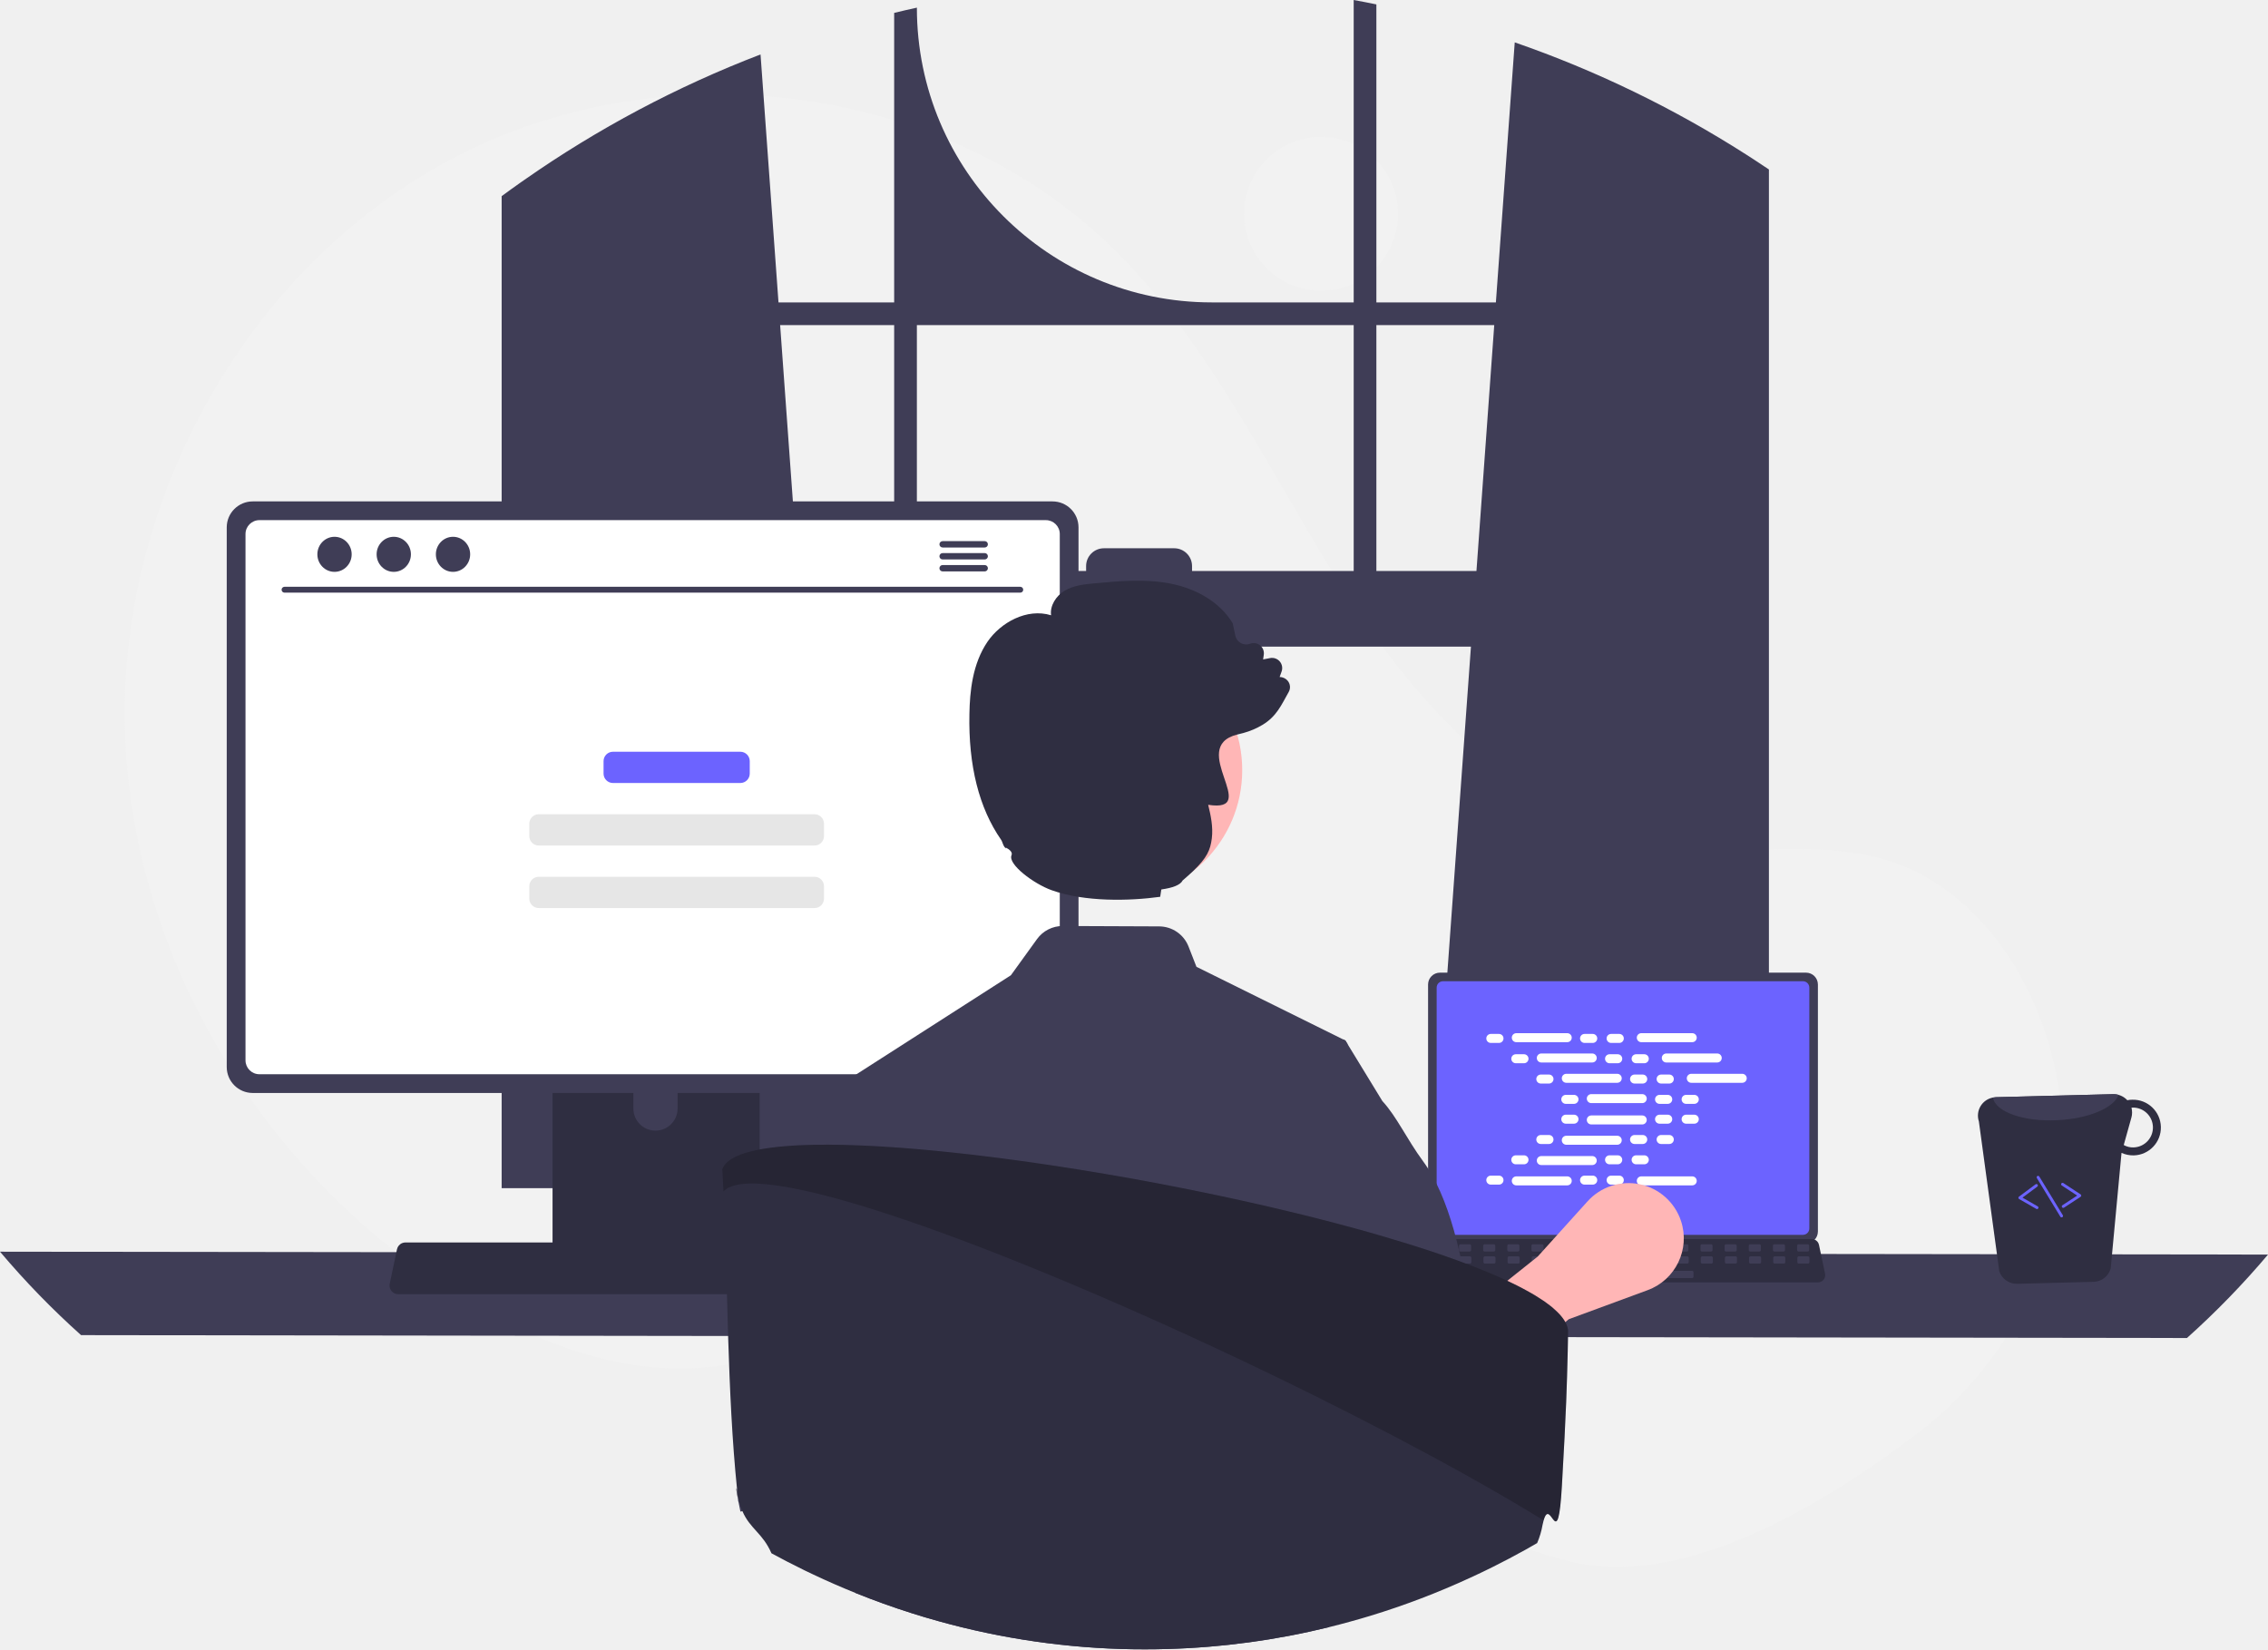
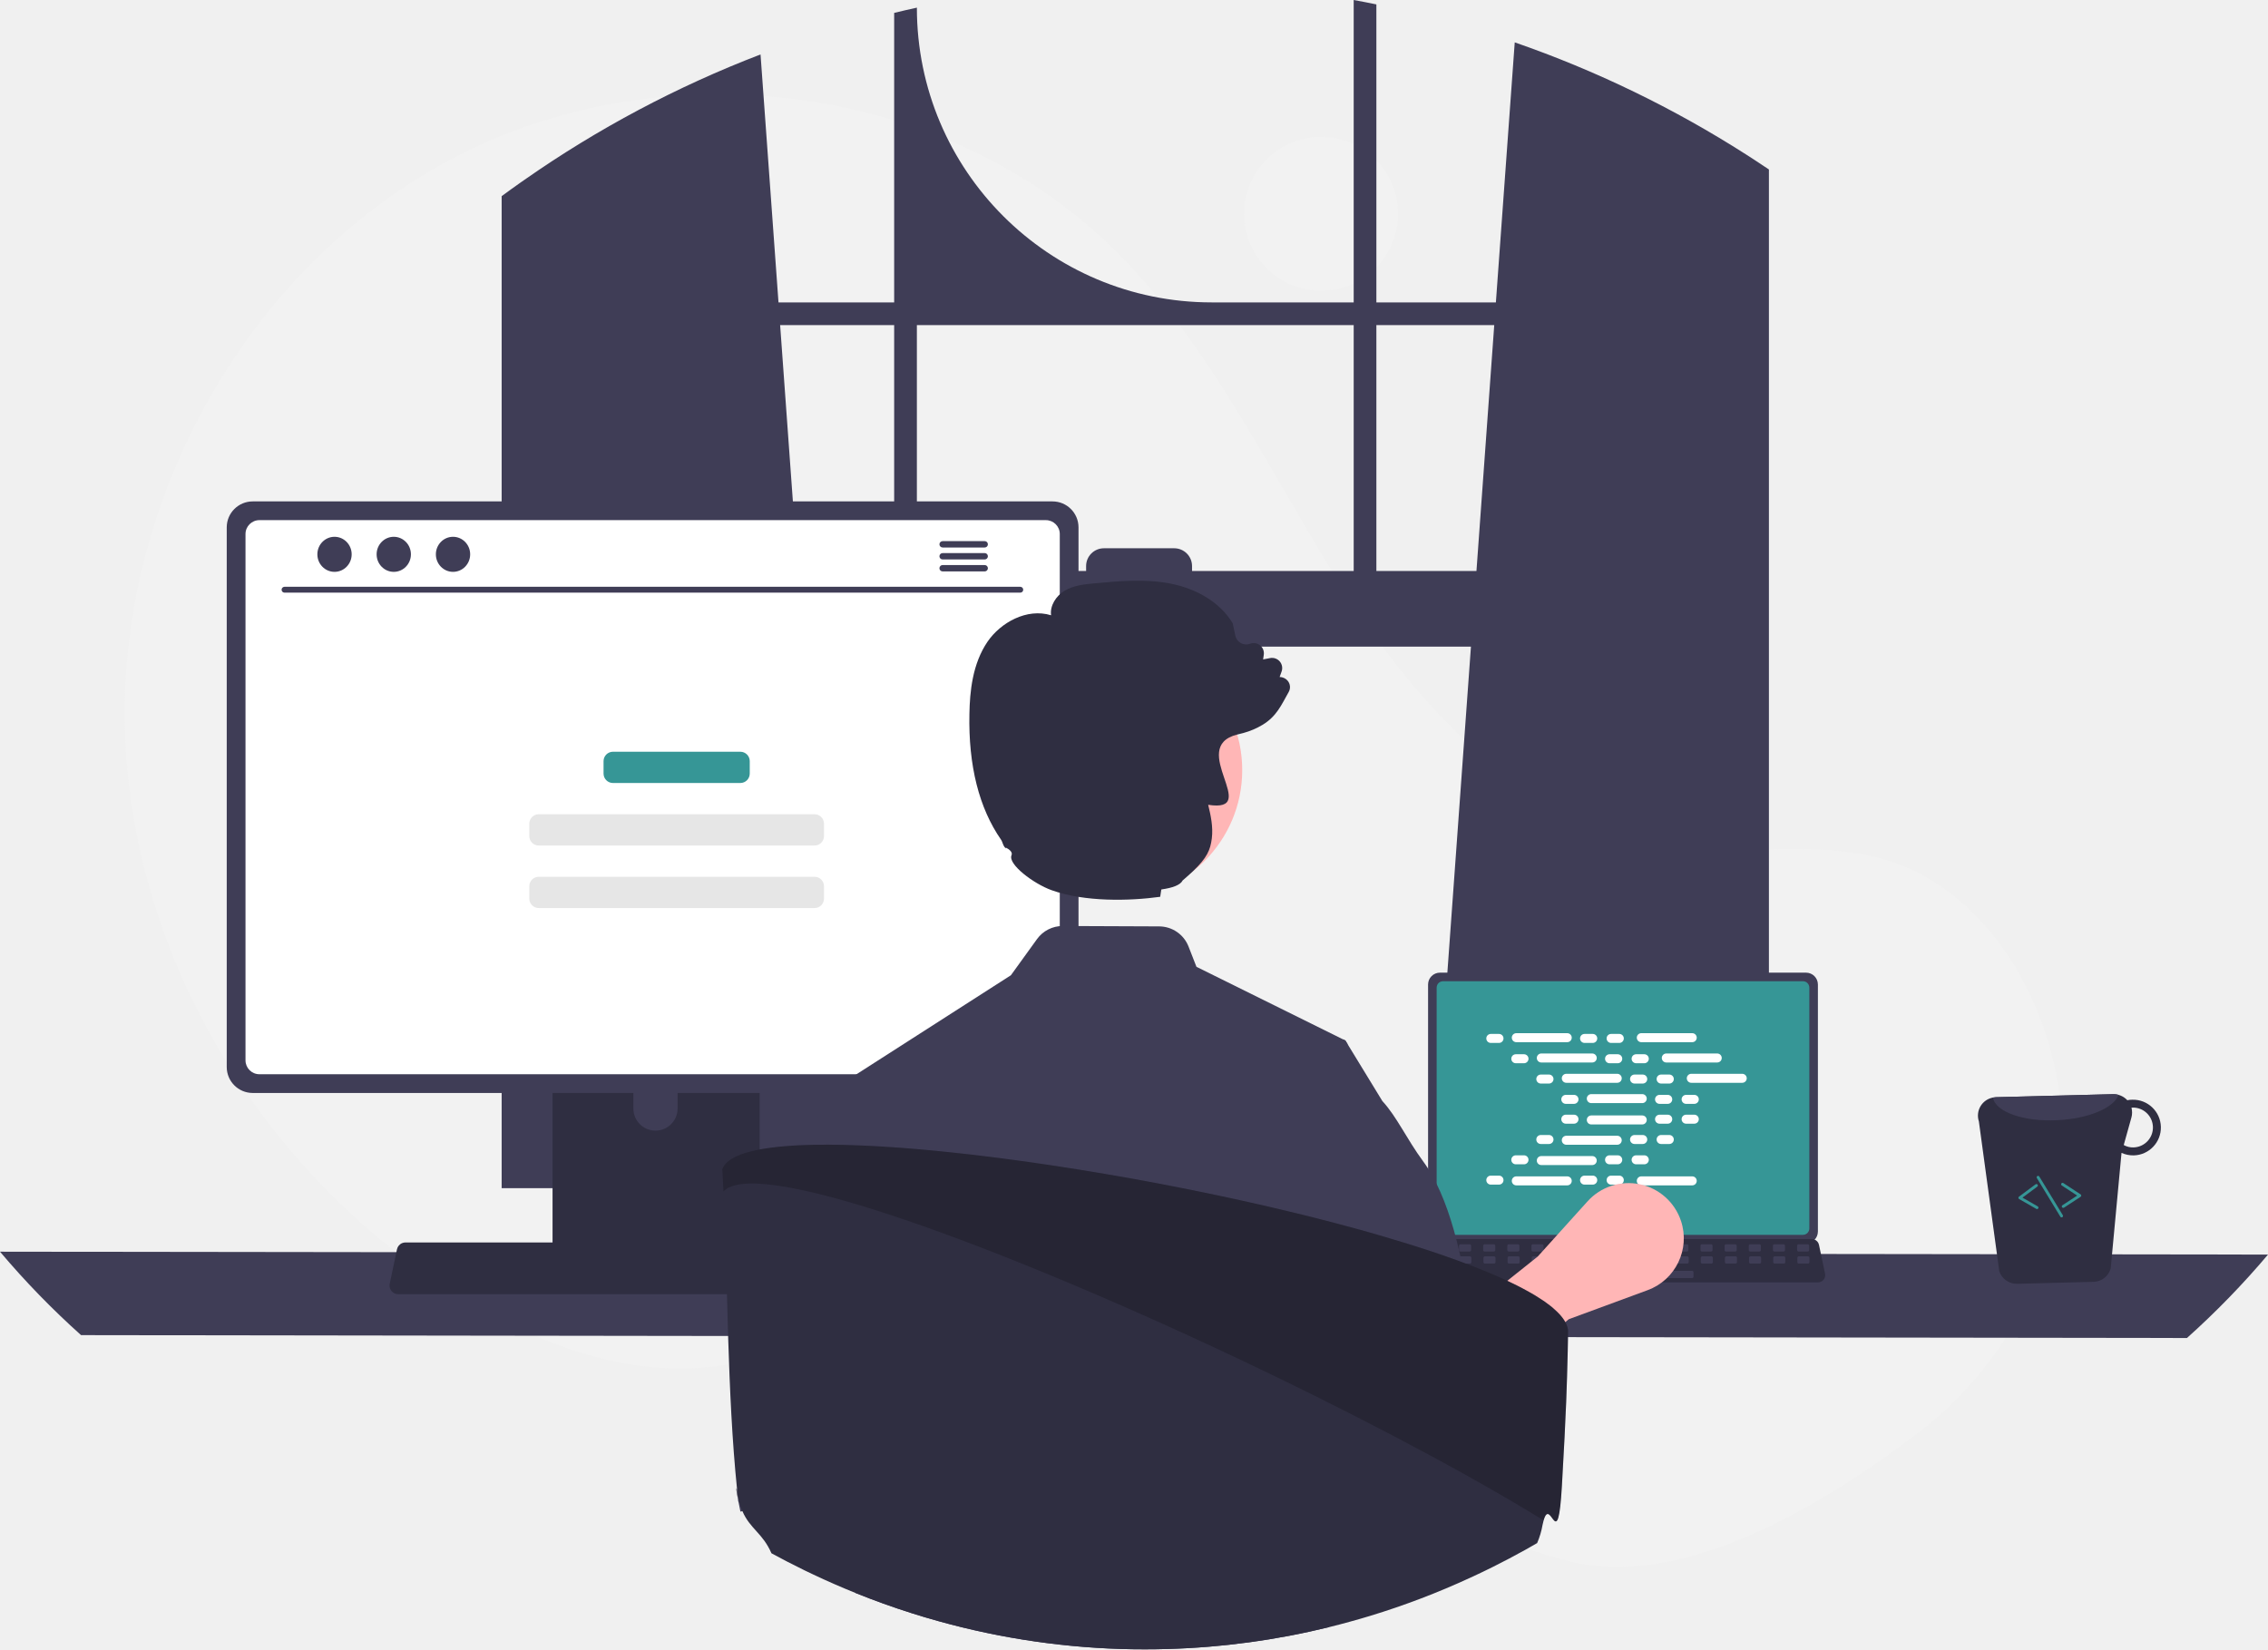
<svg xmlns="http://www.w3.org/2000/svg" data-name="Layer 1" width="786.82" height="572.258" viewBox="0 0 786.82 572.258">
  <circle cx="458.321" cy="74.182" r="26.701" fill="#f2f2f2" />
  <path d="M872.038,661.023c39.688-30.229,58.644-81.025,46.776-129.482q-.442-1.806-.934-3.604c-7.867-28.763-27.332-56.101-55.7-65.291-23.82-7.717-49.82-1.783-74.669-4.851-48.781-6.024-86.601-45.494-113.211-86.819-26.611-41.325-47.062-87.583-82.422-121.724-58.285-56.275-153.362-68.391-225.627-31.76C293.987,254.121,247.955,335.391,249.918,416.386c1.963,80.995,50.046,158.432,119.875,199.517,25.652,15.093,55.321,25.785,84.848,22.044,25.62-3.246,48.899-17.013,74.399-21.1,40.091-6.426,79.927,11.701,114.603,32.824,34.676,21.123,68.17,46.16,107.574,55.952C789.478,715.131,836.881,687.801,872.038,661.023Z" transform="translate(-206.59 -163.8711)" fill="#f2f2f2" />
  <path d="M815.016,219.191c-.87-.58-1.75-1.13-2.62-1.69a380.24,380.24,0,0,0-80.31-38.93l-6.54,90.22h-41.46v-103.39c-2.61-.54-5.24-1.05-7.87-1.53v104.92H626.946A102.27,102.27,0,0,1,524.676,166.521v-0c-2.64.57-5.26,1.18-7.88,1.83v100.44h-40.13l-6.23-86.03a380.858,380.858,0,0,0-81.94,43.53c-.44.3-.88.61-1.31.91-2.21,1.55-4.39,3.13-6.56,4.73v344.19h118.27l-2.09-28.95-11.5-158.95h231.59l-11.5,158.95-2.09,28.95h116.96v-353.45Q817.656,220.901,815.016,219.191Zm-298.22,142.78h-33.39l-6.17-85.3h39.56Zm159.42,0h-56.08v-1.69a6.18,6.18,0,0,0-6.19-6.18h-24.38a6.178,6.178,0,0,0-6.18,6.18v1.69h-58.71v-85.3h151.54Zm7.87,0v-85.3h40.89l-6.17,85.3Z" transform="translate(-206.59 -163.8711)" fill="#3f3d56" />
  <path d="M206.59,598.162a289.003,289.003,0,0,0,28.12,28.95l730.58,1a289.003,289.003,0,0,0,28.12-28.95Z" transform="translate(-206.59 -163.8711)" fill="#3f3d56" />
  <path d="M702.02,505.462v85.704a4.122,4.122,0,0,0,4.119,4.119H833.143a4.122,4.122,0,0,0,4.119-4.119v-85.704a4.124,4.124,0,0,0-4.119-4.115H706.139A4.124,4.124,0,0,0,702.02,505.462Z" transform="translate(-206.59 -163.8711)" fill="#3f3d56" />
-   <path d="M704.999,506.529V590.109a2.205,2.205,0,0,0,2.201,2.201H832.086a2.205,2.205,0,0,0,2.201-2.201V506.529a2.206,2.206,0,0,0-2.201-2.206H707.201A2.206,2.206,0,0,0,704.999,506.529Z" transform="translate(-206.59 -163.8711)" fill="#6c63ff" />
+   <path d="M704.999,506.529V590.109a2.205,2.205,0,0,0,2.201,2.201H832.086a2.205,2.205,0,0,0,2.201-2.201V506.529a2.206,2.206,0,0,0-2.201-2.206H707.201A2.206,2.206,0,0,0,704.999,506.529Z" transform="translate(-206.59 -163.8711)" fill="#369696" />
  <path d="M699.364,607.881a2.47,2.47,0,0,0,1.943.93H837.299a2.502,2.502,0,0,0,2.446-3.016l-2.111-10.027a2.507,2.507,0,0,0-1.558-1.818,2.425,2.425,0,0,0-.888-.168H703.41a2.424,2.424,0,0,0-.888.168,2.507,2.507,0,0,0-1.558,1.818l-2.111,10.027A2.501,2.501,0,0,0,699.364,607.881Z" transform="translate(-206.59 -163.8711)" fill="#2f2e41" />
  <rect x="830.034" y="595.588" width="4.188" height="2.513" rx="0.488" transform="translate(1457.666 1029.819) rotate(-180)" fill="#3f3d56" />
  <rect x="821.657" y="595.588" width="4.188" height="2.513" rx="0.488" transform="translate(1440.912 1029.819) rotate(-180)" fill="#3f3d56" />
  <rect x="813.28" y="595.588" width="4.188" height="2.513" rx="0.488" transform="translate(1424.158 1029.819) rotate(-180)" fill="#3f3d56" />
  <rect x="804.903" y="595.588" width="4.188" height="2.513" rx="0.488" transform="translate(1407.404 1029.819) rotate(-180)" fill="#3f3d56" />
  <rect x="796.526" y="595.588" width="4.188" height="2.513" rx="0.488" transform="translate(1390.65 1029.819) rotate(-180)" fill="#3f3d56" />
  <rect x="788.149" y="595.588" width="4.188" height="2.513" rx="0.488" transform="translate(1373.896 1029.819) rotate(-180)" fill="#3f3d56" />
  <rect x="779.772" y="595.588" width="4.188" height="2.513" rx="0.488" transform="translate(1357.142 1029.819) rotate(-180)" fill="#3f3d56" />
  <rect x="771.395" y="595.588" width="4.188" height="2.513" rx="0.488" transform="translate(1340.388 1029.819) rotate(-180)" fill="#3f3d56" />
  <rect x="763.018" y="595.588" width="4.188" height="2.513" rx="0.488" transform="translate(1323.634 1029.819) rotate(-180)" fill="#3f3d56" />
  <rect x="754.641" y="595.588" width="4.188" height="2.513" rx="0.488" transform="translate(1306.88 1029.819) rotate(-180)" fill="#3f3d56" />
  <rect x="746.264" y="595.588" width="4.188" height="2.513" rx="0.488" transform="translate(1290.126 1029.819) rotate(-180)" fill="#3f3d56" />
  <rect x="737.887" y="595.588" width="4.188" height="2.513" rx="0.488" transform="translate(1273.372 1029.819) rotate(-180)" fill="#3f3d56" />
  <rect x="729.51" y="595.588" width="4.188" height="2.513" rx="0.488" transform="translate(1256.618 1029.819) rotate(-180)" fill="#3f3d56" />
  <rect x="721.133" y="595.588" width="4.188" height="2.513" rx="0.488" transform="translate(1239.865 1029.819) rotate(-180)" fill="#3f3d56" />
  <rect x="712.756" y="595.588" width="4.188" height="2.513" rx="0.488" transform="translate(1223.111 1029.819) rotate(-180)" fill="#3f3d56" />
  <rect x="704.379" y="595.588" width="4.188" height="2.513" rx="0.488" transform="translate(1206.357 1029.819) rotate(-180)" fill="#3f3d56" />
  <rect x="830.133" y="599.777" width="4.188" height="2.513" rx="0.488" transform="translate(1457.864 1038.196) rotate(-180)" fill="#3f3d56" />
  <rect x="821.756" y="599.777" width="4.188" height="2.513" rx="0.488" transform="translate(1441.11 1038.196) rotate(-180)" fill="#3f3d56" />
  <rect x="813.379" y="599.777" width="4.188" height="2.513" rx="0.488" transform="translate(1424.356 1038.196) rotate(-180)" fill="#3f3d56" />
  <rect x="805.002" y="599.777" width="4.188" height="2.513" rx="0.488" transform="translate(1407.602 1038.196) rotate(-180)" fill="#3f3d56" />
  <rect x="796.625" y="599.777" width="4.188" height="2.513" rx="0.488" transform="translate(1390.848 1038.196) rotate(-180)" fill="#3f3d56" />
  <rect x="788.248" y="599.777" width="4.188" height="2.513" rx="0.488" transform="translate(1374.094 1038.196) rotate(-180)" fill="#3f3d56" />
  <rect x="779.871" y="599.777" width="4.188" height="2.513" rx="0.488" transform="translate(1357.34 1038.196) rotate(-180)" fill="#3f3d56" />
  <rect x="771.494" y="599.777" width="4.188" height="2.513" rx="0.488" transform="translate(1340.586 1038.196) rotate(-180)" fill="#3f3d56" />
  <rect x="763.117" y="599.777" width="4.188" height="2.513" rx="0.488" transform="translate(1323.832 1038.196) rotate(-180)" fill="#3f3d56" />
  <rect x="754.74" y="599.777" width="4.188" height="2.513" rx="0.488" transform="translate(1307.078 1038.196) rotate(-180)" fill="#3f3d56" />
  <rect x="746.363" y="599.777" width="4.188" height="2.513" rx="0.488" transform="translate(1290.324 1038.196) rotate(-180)" fill="#3f3d56" />
  <rect x="737.986" y="599.777" width="4.188" height="2.513" rx="0.488" transform="translate(1273.57 1038.196) rotate(-180)" fill="#3f3d56" />
  <rect x="729.609" y="599.777" width="4.188" height="2.513" rx="0.488" transform="translate(1256.816 1038.196) rotate(-180)" fill="#3f3d56" />
  <rect x="721.232" y="599.777" width="4.188" height="2.513" rx="0.488" transform="translate(1240.062 1038.196) rotate(-180)" fill="#3f3d56" />
  <rect x="712.855" y="599.777" width="4.188" height="2.513" rx="0.488" transform="translate(1223.309 1038.196) rotate(-180)" fill="#3f3d56" />
  <rect x="704.478" y="599.777" width="4.188" height="2.513" rx="0.488" transform="translate(1206.555 1038.196) rotate(-180)" fill="#3f3d56" />
  <rect x="760.604" y="604.803" width="33.508" height="2.513" rx="0.488" transform="translate(1348.126 1048.248) rotate(-180)" fill="#3f3d56" />
  <rect x="515.631" y="358.737" width="5.966" height="3.122" rx="1.561" fill="#fff" />
  <rect x="548.154" y="358.737" width="5.966" height="3.122" rx="1.561" fill="#fff" />
  <rect x="557.369" y="358.737" width="5.966" height="3.122" rx="1.561" fill="#fff" />
  <rect x="524.477" y="358.477" width="20.796" height="3.122" rx="1.561" fill="#fff" />
  <rect x="567.841" y="358.477" width="20.796" height="3.122" rx="1.561" fill="#fff" />
  <rect x="524.304" y="365.784" width="5.966" height="3.122" rx="1.561" fill="#fff" />
  <rect x="556.827" y="365.784" width="5.966" height="3.122" rx="1.561" fill="#fff" />
  <rect x="566.042" y="365.784" width="5.966" height="3.122" rx="1.561" fill="#fff" />
  <rect x="533.15" y="365.523" width="20.796" height="3.122" rx="1.561" fill="#fff" />
  <rect x="576.514" y="365.523" width="20.796" height="3.122" rx="1.561" fill="#fff" />
  <rect x="532.977" y="372.83" width="5.966" height="3.122" rx="1.561" fill="#fff" />
  <rect x="565.5" y="372.83" width="5.966" height="3.122" rx="1.561" fill="#fff" />
  <rect x="574.715" y="372.83" width="5.966" height="3.122" rx="1.561" fill="#fff" />
  <rect x="541.823" y="372.57" width="20.796" height="3.122" rx="1.561" fill="#fff" />
  <rect x="585.187" y="372.57" width="20.796" height="3.122" rx="1.561" fill="#fff" />
  <rect x="541.649" y="379.877" width="5.966" height="3.122" rx="1.561" fill="#fff" />
  <rect x="574.172" y="379.877" width="5.966" height="3.122" rx="1.561" fill="#fff" />
  <rect x="583.387" y="379.877" width="5.966" height="3.122" rx="1.561" fill="#fff" />
  <rect x="550.496" y="379.617" width="20.796" height="3.122" rx="1.561" fill="#fff" />
  <rect x="548.154" y="407.898" width="5.966" height="3.122" rx="1.561" fill="#fff" />
  <rect x="557.369" y="407.898" width="5.966" height="3.122" rx="1.561" fill="#fff" />
  <rect x="567.841" y="408.158" width="20.796" height="3.122" rx="1.561" fill="#fff" />
  <rect x="515.631" y="407.898" width="5.966" height="3.122" rx="1.561" fill="#fff" />
  <rect x="524.477" y="408.158" width="20.796" height="3.122" rx="1.561" fill="#fff" />
  <rect x="524.304" y="400.851" width="5.966" height="3.122" rx="1.561" fill="#fff" />
  <rect x="556.827" y="400.851" width="5.966" height="3.122" rx="1.561" fill="#fff" />
  <rect x="566.042" y="400.851" width="5.966" height="3.122" rx="1.561" fill="#fff" />
  <rect x="533.15" y="401.111" width="20.796" height="3.122" rx="1.561" fill="#fff" />
  <rect x="532.977" y="393.804" width="5.966" height="3.122" rx="1.561" fill="#fff" />
  <rect x="565.5" y="393.804" width="5.966" height="3.122" rx="1.561" fill="#fff" />
  <rect x="574.715" y="393.804" width="5.966" height="3.122" rx="1.561" fill="#fff" />
  <rect x="541.823" y="394.064" width="20.796" height="3.122" rx="1.561" fill="#fff" />
  <rect x="541.649" y="386.758" width="5.966" height="3.122" rx="1.561" fill="#fff" />
  <rect x="574.172" y="386.758" width="5.966" height="3.122" rx="1.561" fill="#fff" />
  <rect x="583.387" y="386.758" width="5.966" height="3.122" rx="1.561" fill="#fff" />
  <rect x="550.496" y="387.018" width="20.796" height="3.122" rx="1.561" fill="#fff" />
  <path d="M711.507,654.353l-13.35-21.102,41.902-33.403,17.295-19.161a19.161,19.161,0,0,1,32.418,6.828h0a19.161,19.161,0,0,1-11.57,23.991l-27.349,10.075Z" transform="translate(-206.59 -163.8711)" fill="#ffb6b6" />
  <path d="M398.28,501.352v102.56h71.85v-102.56a3.448,3.448,0,0,0-2.43-3.3,3.175,3.175,0,0,0-1.03-.16H401.75A3.463,3.463,0,0,0,398.28,501.352Zm28.04,35.24a7.67,7.67,0,0,1,15.34,0v11.9a7.67,7.67,0,0,1-15.34,0Z" transform="translate(-206.59 -163.8711)" fill="#2f2e41" />
  <path d="M398.06,600.632v9.89a1.946,1.946,0,0,0,1.93,1.94h68.43a1.94,1.94,0,0,0,1.93-1.94v-9.89Z" transform="translate(-206.59 -163.8711)" fill="#3f3d56" />
  <path d="M285.25,346.832V534.092a9.007,9.007,0,0,0,9,9h277.5a9.007,9.007,0,0,0,9-9V346.832a9.011,9.011,0,0,0-9-8.99H294.25A9.012,9.012,0,0,0,285.25,346.832Z" transform="translate(-206.59 -163.8711)" fill="#3f3d56" />
  <path d="M291.76,349.162v182.62a4.818,4.818,0,0,0,4.81,4.81H569.44a4.818,4.818,0,0,0,4.81-4.81v-182.62a4.82,4.82,0,0,0-4.81-4.82H296.57A4.821,4.821,0,0,0,291.76,349.162Z" transform="translate(-206.59 -163.8711)" fill="#fff" />
  <path d="M342.4,611.792a2.948,2.948,0,0,0,2.32,1.11h162.34a2.987,2.987,0,0,0,2.92-3.6l-2.52-11.97a2.993,2.993,0,0,0-1.86-2.17,2.895,2.895,0,0,0-1.06-.2H347.23a2.894,2.894,0,0,0-1.06.2,2.992,2.992,0,0,0-1.86,2.17l-2.52,11.97A2.985,2.985,0,0,0,342.4,611.792Z" transform="translate(-206.59 -163.8711)" fill="#2f2e41" />
  <path d="M560.585,369.499H305.261a1.016,1.016,0,0,1,0-2.031H560.585a1.016,1.016,0,0,1,0,2.031Z" transform="translate(-206.59 -163.8711)" fill="#3f3d56" />
  <ellipse cx="116.051" cy="192.33" rx="5.95" ry="6.083" fill="#3f3d56" />
  <ellipse cx="136.607" cy="192.33" rx="5.95" ry="6.083" fill="#3f3d56" />
  <ellipse cx="157.163" cy="192.33" rx="5.95" ry="6.083" fill="#3f3d56" />
  <path d="M548.206,351.622h-14.6a1.105,1.105,0,0,0,0,2.21h14.6a1.105,1.105,0,0,0,0-2.21Z" transform="translate(-206.59 -163.8711)" fill="#3f3d56" />
  <path d="M548.206,355.772h-14.6a1.105,1.105,0,0,0,0,2.21h14.6a1.105,1.105,0,0,0,0-2.21Z" transform="translate(-206.59 -163.8711)" fill="#3f3d56" />
  <path d="M548.206,359.922h-14.6a1.105,1.105,0,0,0,0,2.21h14.6a1.105,1.105,0,0,0,0-2.21Z" transform="translate(-206.59 -163.8711)" fill="#3f3d56" />
  <path d="M900.186,604.972a6.416,6.416,0,0,0,6.183,4.331l26.492-.682a6.329,6.329,0,0,0,5.981-4.657l3.749-40.087a9.794,9.794,0,0,0,4.238.871,9.661,9.661,0,1,0-.485-19.317,8.184,8.184,0,0,0-1.736.181,6.548,6.548,0,0,0-4.874-2.103l-40.751,1.052a5.853,5.853,0,0,0-1.005.125,6.365,6.365,0,0,0-4.873,8.265Zm43.173-43.817,2.668-9.553a6.506,6.506,0,0,0,.02-3.375c.129-0.0.244-.062.373-.062a6.91,6.91,0,0,1,.324,13.817A6.505,6.505,0,0,1,943.359,561.156Z" transform="translate(-206.59 -163.8711)" fill="#2f2e41" />
  <path d="M897.978,544.686c.868,4.964,10.629,8.454,22.366,7.847,10.793-.497,19.617-4.287,21.234-8.778a6.025,6.025,0,0,0-1.844-.246l-40.751,1.052A5.853,5.853,0,0,0,897.978,544.686Z" transform="translate(-206.59 -163.8711)" fill="#3f3d56" />
-   <path d="M922.494,582.944a.497.497,0,0,0,.151-.066l5.753-3.766a.499.499,0,0,0,0-.836l-5.98-3.917a.5.5,0,1,0-.548.836l5.341,3.498-5.114,3.348a.5.5,0,0,0,.396.903Z" transform="translate(-206.59 -163.8711)" fill="#6c63ff" />
-   <path d="M913.408,583.363a.5.5,0,0,0,.126-.918l-5.303-3.04,5.126-3.807a.5.5,0,1,0-.596-.802l-5.739,4.263a.5.5,0,0,0,.049.835l5.965,3.42A.5.5,0,0,0,913.408,583.363Z" transform="translate(-206.59 -163.8711)" fill="#6c63ff" />
-   <path d="M921.922,586.244a.482.482,0,0,0,.137-.058.5.5,0,0,0,.168-.687l-8.155-13.408a.5.5,0,0,0-.854.521l8.155,13.408A.5.5,0,0,0,921.922,586.244Z" transform="translate(-206.59 -163.8711)" fill="#6c63ff" />
-   <rect x="209.385" y="260.827" width="50.719" height="10.846" rx="3.264" fill="#6c63ff" />
+   <path d="M922.494,582.944a.497.497,0,0,0,.151-.066l5.753-3.766a.499.499,0,0,0,0-.836l-5.98-3.917a.5.5,0,1,0-.548.836l5.341,3.498-5.114,3.348a.5.5,0,0,0,.396.903Z" transform="translate(-206.59 -163.8711)" fill="#369696" />
+   <path d="M913.408,583.363a.5.5,0,0,0,.126-.918l-5.303-3.04,5.126-3.807a.5.5,0,1,0-.596-.802l-5.739,4.263a.5.5,0,0,0,.049.835l5.965,3.42A.5.5,0,0,0,913.408,583.363Z" transform="translate(-206.59 -163.8711)" fill="#369696" />
+   <path d="M921.922,586.244a.482.482,0,0,0,.137-.058.5.5,0,0,0,.168-.687l-8.155-13.408a.5.5,0,0,0-.854.521l8.155,13.408A.5.5,0,0,0,921.922,586.244Z" transform="translate(-206.59 -163.8711)" fill="#369696" />
+   <rect x="209.385" y="260.827" width="50.719" height="10.846" rx="3.264" fill="#369696" />
  <rect x="183.626" y="282.519" width="102.236" height="10.846" rx="3.264" fill="#e6e6e6" />
  <rect x="183.626" y="304.21" width="102.236" height="10.846" rx="3.264" fill="#e6e6e6" />
  <path d="M497.301,540.717l.217.684.011.023,6.525,19.838,7.506,22.861,14.123,42.961.137,6.673v.023l1.049,53.684-2.909,7.278,3.274,11.932s-1.506-18.037-9.582-7.679c-4.574,5.886-9.925,11.91-14.317,17.556q9.6,3.884,19.507,7.027c1.426.456,2.863.89,4.301,1.323q.462.137.924.274a266.863,266.863,0,0,0,67.351,10.826c1.186.034,2.35.057,3.479.08.399.011.787.023,1.175.023,1.278.011,2.544.023,3.822.023q3.867,0,7.7-.114a266.853,266.853,0,0,0,56.091-7.586c-.125-7.586-.468-16.45-.958-25.918-.228-4.643-5.35-9.674-5.658-14.533-.217-3.65,4.381-7.084,4.141-10.792-1.551-22.827-3.491-14.064-4.928-30.229q-.222-2.379-.411-4.552c-.924-10.381-1.563-16.872-1.563-16.872l6.137-38.683,9.639-60.734-.742-1.221-.833-.411-50.844-25.165-2.761-7.073a10.979,10.979,0,0,0-10.141-6.947l-33.493-.137a10.931,10.931,0,0,0-8.909,4.529l-9.069,12.56Z" transform="translate(-206.59 -163.8711)" fill="#3f3d56" />
  <path d="M533.407,617.525,525.82,633.758l-5.179,11.088-8.909,46.646-4.46,4.734L503.45,679.467l-39.998,8.881c-1.312-7.29-.351.247-1.161-7.75.228-.228.468-.456.707-.685.639-.593,1.175-1.152,1.164-1.688-.456-27.584.913-74.526,12.343-102.966a60.053,60.053,0,0,1,7.027-13.107c.228-.308.445-.616.662-.924,5.27-7.381,8.601-14.647,13.324-19.815v-.011a.53.53,0,0,0,.08-.08.157.157,0,0,0,.046-.034l32.443-17.203,1.392,39.105.992,28.109Z" transform="translate(-206.59 -163.8711)" fill="#3f3d56" />
  <path d="M650.391,622.135l9.476,20.275,3.307,7.061,8.907,46.642,4.446,4.723,3.83-16.755,1.8-.369,32.459-6.722,9.461,30.046a17.984,17.984,0,0,0-3.261-22.506c-.646-.585-1.184-1.154-1.169-1.692.538-32.443-1.446-91.684-19.367-116.066-5.692-7.738-9.107-15.445-14.076-20.829-.015-.015-.015-.031-.031-.031L674.081,526.114l-.738-1.215-.831-.415Z" transform="translate(-206.59 -163.8711)" fill="#3f3d56" />
  <circle id="a657ec4b-47ce-4d2a-9c58-81a811696ca9" data-name="Ellipse 5" cx="386.397" cy="267.201" r="44.558" fill="#ffb6b6" />
  <path d="M653.212,399.948a3.759,3.759,0,0,0-2.69-1.19l.67-1.86a3.528,3.528,0,0,0-3.96-4.7l-2.44.47.23-1.63a3.534,3.534,0,0,0-4.73-3.82,3.766,3.766,0,0,1-3.24-.23,3.846,3.846,0,0,1-1.92-2.61l-.85-4.1-.09-.22c-4.14-6.9-12.1-11.92-21.84-13.76-8.67-1.65-17.56-.81-26.13-.02-3.4.32-7.24.68-10.44,2.64-2.72,1.68-5.02,5.04-4.55,8.43-8.45-2.59-17.51,2.58-22,9.1-5.32,7.76-6.19,17.48-6.33,25.08-.38,17.98,3.33,32.69,11,43.73.56.8.7,2.47,1.81,3.03l-.23-.37c1.24.62,2.5,1.62,2.03,2.69-1.35,3.08,7.62,9.89,13.94,12.14,11.53,4.11,26.86,3.76,37.64,2.28l.38-2.55c3.89-.53,6.63-1.54,7.4-3.12,1.36-1.16,2.52-2.2,3.53-3.16l.01-.01c.02-.02.06-.05.08-.07,4.87-4.67,6-7.33,6.51-11.38.49-3.97-.38-8-1.27-11.63,18.74,2.9-7.38-19.96,10.08-24.38a5.434,5.434,0,0,1,.61-.15c.51-.12,1.02-.24,1.51-.38a26.448,26.448,0,0,0,6.72-2.87c4.88-2.97,6.49-6.91,9.01-11.35A3.427,3.427,0,0,0,653.212,399.948Z" transform="translate(-206.59 -163.8711)" fill="#2f2e41" />
  <path d="M750.582,625.308c-.01,1.75-.03,4.2-.11,7.23q-.015.63-.03,1.29c-.13,5.57-.26,10.24-.47,15.43-.01.36-.02.71-.04,1.07-.28,7.24-.72,15.67-1.48,29.02-1.41,24.66-3.87,3.39-6.34,12.04-.12.43-.25.94-.37,1.54a27.916,27.916,0,0,1-1.88,6.33c-1.31.78-2.66,1.53-3.99,2.28-3.79,2.11-7.64,4.14-11.52,6.07-2.18,1.08-4.37,2.14-6.57,3.16-.35.16-.69.32-1.03.47a270.887,270.887,0,0,1-34.75,13.26c-2.32.7-4.63,1.38-6.97,2.01-2.44.68-4.88,1.32-7.35,1.92a266.893,266.893,0,0,1-56.09,7.59c-2.55.08-5.12.11-7.7.11-1.28,0-2.54-.01-3.82-.02-.39,0-.78-.01-1.17-.02-1.13-.03-2.3-.05-3.48-.08a266.663,266.663,0,0,1-67.35-10.83l-.93-.27c-1.44-.44-2.87-.87-4.3-1.33q-9.9-3.135-19.51-7.02-7.335-2.955-14.5-6.34a.339.339,0,0,1-.12-.06c-1-.46-2.01-.94-3.01-1.43-.13-.07-.27-.14-.41-.21q-5.595-2.73-11.07-5.72c-3.07-7.05-7.39-8.4-10.07-14.6a25.874,25.874,0,0,1-1.68-5.74c0-.02-.01-.04-.01-.07.28,3.72-1.19-6.6-.01-.04-.01-.12-.02-.25-.03-.4-.03-.36-.07-.8-.13-1.35-3.43-33.49-3.21-71.79-4.7-103.35q-.15-3.06-.31-5.86c-.03-.62-.07-1.23-.11-1.83.07-.18.15-.37.24-.55a1.002,1.002,0,0,1,.07-.15,1.623,1.623,0,0,1,.1-.18c.02-.03.05-.07.07-.1a.917.917,0,0,1,.05-.1c.09-.14.19-.29.3-.43.05-.06.09-.11.14-.16a.808.808,0,0,1,.12-.14.637.637,0,0,1,.11-.13c.04-.04.08-.09.13-.14a.302.302,0,0,1,.08-.08,2.033,2.033,0,0,1,.26-.25,9.624,9.624,0,0,1,1.14-.9c.14-.09.29-.18.43-.28a19.135,19.135,0,0,1,3.17-1.52c.38-.14.76-.27,1.17-.41.15-.04.29-.09.44-.14.22-.07.44-.14.67-.19,1.14-.34,2.37-.63,3.7-.9.16-.03.33-.06.5-.1.24-.05.49-.09.74-.13.34-.06.69-.12,1.04-.18,2.97-.47,6.34-.82,10.06-1.05q.525-.03,1.05-.06c.41-.02.82-.04,1.24-.06.35-.02.71-.03,1.07-.04.35-.02.71-.03,1.08-.04,1.01-.03,2.05-.06,3.11-.08,3.02-.06,6.2-.04,9.54.03,1.55.04,3.13.08,4.75.15.11,0,.21.01.31.01,1.41.05,2.83.11,4.29.19,1.02.05,2.05.1,3.08.16.97.06,1.95.12,2.94.19.77.04,1.54.1,2.32.15.66.05,1.32.1,1.98.14l.9.06c.49.04.98.07,1.48.12,1.1.09,2.2.18,3.32.27,1.11.1,2.24.2,3.37.3s2.27.21,3.41.32c.12.01.23.02.34.03,1.04.11,2.08.21,3.13.32.24.02.49.04.73.07,1.001.101,2.022.218,3.032.326.31.033.618.066.929.1.791.086,1.572.161,2.368.254,1.05.12,2.12.23,3.16.37.81.09,1.62.18,2.43.28,1.27.15,2.56.31,3.85.48.49.06.98.12,1.47.19,3.68.46,7.4.97,11.18,1.5,5.73.81,11.55,1.69,17.41,2.64q8.805,1.425,17.71,3.01c1.5.27,3,.54,4.51.82q1.02.195,2.04.39c1.16.21,2.32.43,3.48.65,1.16.22,2.32.44,3.48.67,1.38.27,2.77.54,4.15.81,9.09,1.8,18.13,3.72,26.95,5.73,1.45.33,2.9.67,4.34,1q4.32,1.005,8.56,2.04c.78.18,1.55.37,2.32.56,1.92.48,3.84.96,5.73,1.45l.33.09c1.39.34,2.75.69,4.11,1.05q4.815,1.26,9.47,2.55,3.09.855,6.11,1.73c3.01.87,5.96,1.75,8.83,2.64.71.22,1.42.44,2.12.65,2.1.65,4.17,1.31,6.18,1.97,1.6.52,3.16,1.05,4.7,1.58q2.31.795,4.53,1.59c.95.34,1.89.7,2.83,1.04,1.35.5,2.68,1,3.98,1.5.4.15.79.31,1.18.46.25.11.49.2.73.3.47.19.95.37,1.41.56.47.18.93.37,1.39.57.45.18.91.37,1.35.56.45.18.89.37,1.33.57.37.15.73.31,1.08.47.71.31,1.42.62,2.11.94.34.16.68.31,1.02.47l.78.36c.11.06.22.11.33.16.25.12.51.25.76.37.58.27,1.15.56,1.71.83.75.38,1.48.76,2.18,1.13.71.38,1.4.76,2.06,1.13.11.06.21.12.32.18.15.08.3.17.45.25.51.29,1,.59,1.49.88.96.59,1.87,1.17,2.72,1.75.19.13.37.26.56.38.63.45,1.23.89,1.79,1.34,0,.01,0,.01.01.01.19.14.37.29.55.43.15.14.31.26.46.4.52.45,1,.88,1.44,1.32a5.667,5.667,0,0,1,.42.43,1.208,1.208,0,0,1,.16.16c.2.2.38.4.55.6a.553.553,0,0,1,.07.09c.24.28.46.56.67.84.1.14.21.28.3.42.12.17.24.35.34.52.09.14.17.29.25.43a7.257,7.257,0,0,1,.54,1.13,5.241,5.241,0,0,1,.27.82A5.844,5.844,0,0,1,750.582,625.308Z" transform="translate(-206.59 -163.8711)" fill="#2f2e41" />
  <path d="M750.582,625.308c-.01,1.75-.03,4.2-.11,7.23-.01.42-.03.85-.04,1.29-.1,4.25-.25,9.5-.46,15.43-.01.36-.02.71-.04,1.07-.28,7.24-.72,15.67-1.48,29.02-1.41,24.66-3.87,3.39-6.34,12.04-6.86-4.22-14.38-8.64-22.42-13.18q-2.175-1.23-4.39-2.47c-16.08-8.97-34.04-18.37-52.79-27.68-.74-.37-1.49-.74-2.23-1.1-42.95-21.23-89.83-41.88-127.81-55.66-7.33-2.66-14.33-5.06-20.91-7.17-13.86-4.43-25.84-7.53-35.06-8.87-9.6-1.4-16.23-.9-18.91,1.99q-.15-3.06-.31-5.86-.06-.93-.12-1.83c.062-.165.142-.322.22-.48.011-.023.019-.047.03-.07a1.002,1.002,0,0,1,.07-.15,1.623,1.623,0,0,1,.1-.18,1.06,1.06,0,0,1,.12-.2c.09-.14.19-.29.3-.43a3.483,3.483,0,0,1,.26-.3.637.637,0,0,1,.11-.13c.04-.04.08-.09.13-.14a.302.302,0,0,1,.08-.08,2.033,2.033,0,0,1,.26-.25,9.624,9.624,0,0,1,1.14-.9c.14-.09.29-.18.43-.28a19.135,19.135,0,0,1,3.17-1.52c.38-.14.76-.27,1.17-.41.15-.04.29-.09.44-.14.22-.07.44-.14.67-.19,1.14-.34,2.37-.63,3.7-.9.4-.08.82-.16,1.24-.23.34-.06.69-.12,1.04-.18,2.97-.47,6.34-.82,10.06-1.05q.525-.03,1.05-.06c.41-.02.82-.04,1.24-.06.35-.02.71-.03,1.07-.04.35-.02.71-.03,1.08-.04,1.01-.03,2.05-.06,3.11-.08,3.02-.05,6.2-.03,9.54.04,1.55.03,3.13.08,4.75.15.1,0,.21.01.31.01,1.41.04,2.84.11,4.29.18,1.02.05,2.05.1,3.08.16.97.06,1.95.12,2.94.19.77.04,1.54.1,2.32.15.66.05,1.32.1,1.98.14.79.06,1.58.12,2.38.18,1.1.09,2.2.18,3.32.27,1.11.1,2.24.2,3.37.3s2.27.21,3.41.32c.12.01.23.02.34.03,1.04.11,2.08.21,3.13.32q8.73.885,17.97,2.07,5.52.705,11.18,1.51c5.73.81,11.55,1.69,17.41,2.63q8.805,1.425,17.71,3.01c1.5.27,3,.54,4.51.82q2.76.51,5.52,1.04c1.16.22,2.32.44,3.48.67,1.38.27,2.77.54,4.15.81,9.09,1.8,18.13,3.72,26.95,5.73,1.45.33,2.9.67,4.34,1q4.32,1.005,8.56,2.04c.78.19,1.55.38,2.32.57q2.895.72,5.73,1.44v.01c.11.02.22.05.33.08,1.38.35,2.75.7,4.11,1.06q4.815,1.26,9.47,2.54c2.06.58,4.1,1.15,6.11,1.73,3.01.88,5.96,1.76,8.83,2.64.71.22,1.42.44,2.12.65q3.15.99,6.18,1.97c1.6.52,3.16,1.05,4.7,1.58q2.31.795,4.53,1.59c.96.34,1.9.69,2.83,1.03,1.36.5,2.68,1,3.98,1.51.4.15.79.31,1.18.46.73.28,1.44.57,2.14.86.47.18.93.37,1.39.57.45.18.91.37,1.35.56.45.18.89.37,1.33.57.37.15.73.31,1.08.47.71.31,1.42.62,2.11.94.34.16.68.31,1.02.47l.78.36c.11.06.22.11.33.16.85.4,1.67.8,2.47,1.2.75.38,1.48.76,2.18,1.13.83.44,1.62.87,2.38,1.31.15.08.3.17.45.25.51.29,1,.59,1.49.88.96.59,1.87,1.17,2.72,1.75.84.58,1.62,1.15,2.35,1.72,0,.01,0,.01.01.01.35.28.69.56,1.01.83.52.45,1,.88,1.44,1.32a5.667,5.667,0,0,1,.42.43,1.208,1.208,0,0,1,.16.16c.21.23.42.46.62.69.24.28.46.56.67.84.1.14.21.28.3.42.12.17.24.35.34.52.09.14.17.29.25.43a7.257,7.257,0,0,1,.54,1.13,6.053,6.053,0,0,1,.27.82A5.844,5.844,0,0,1,750.582,625.308Z" transform="translate(-206.59 -163.8711)" opacity="0.2" />
</svg>
